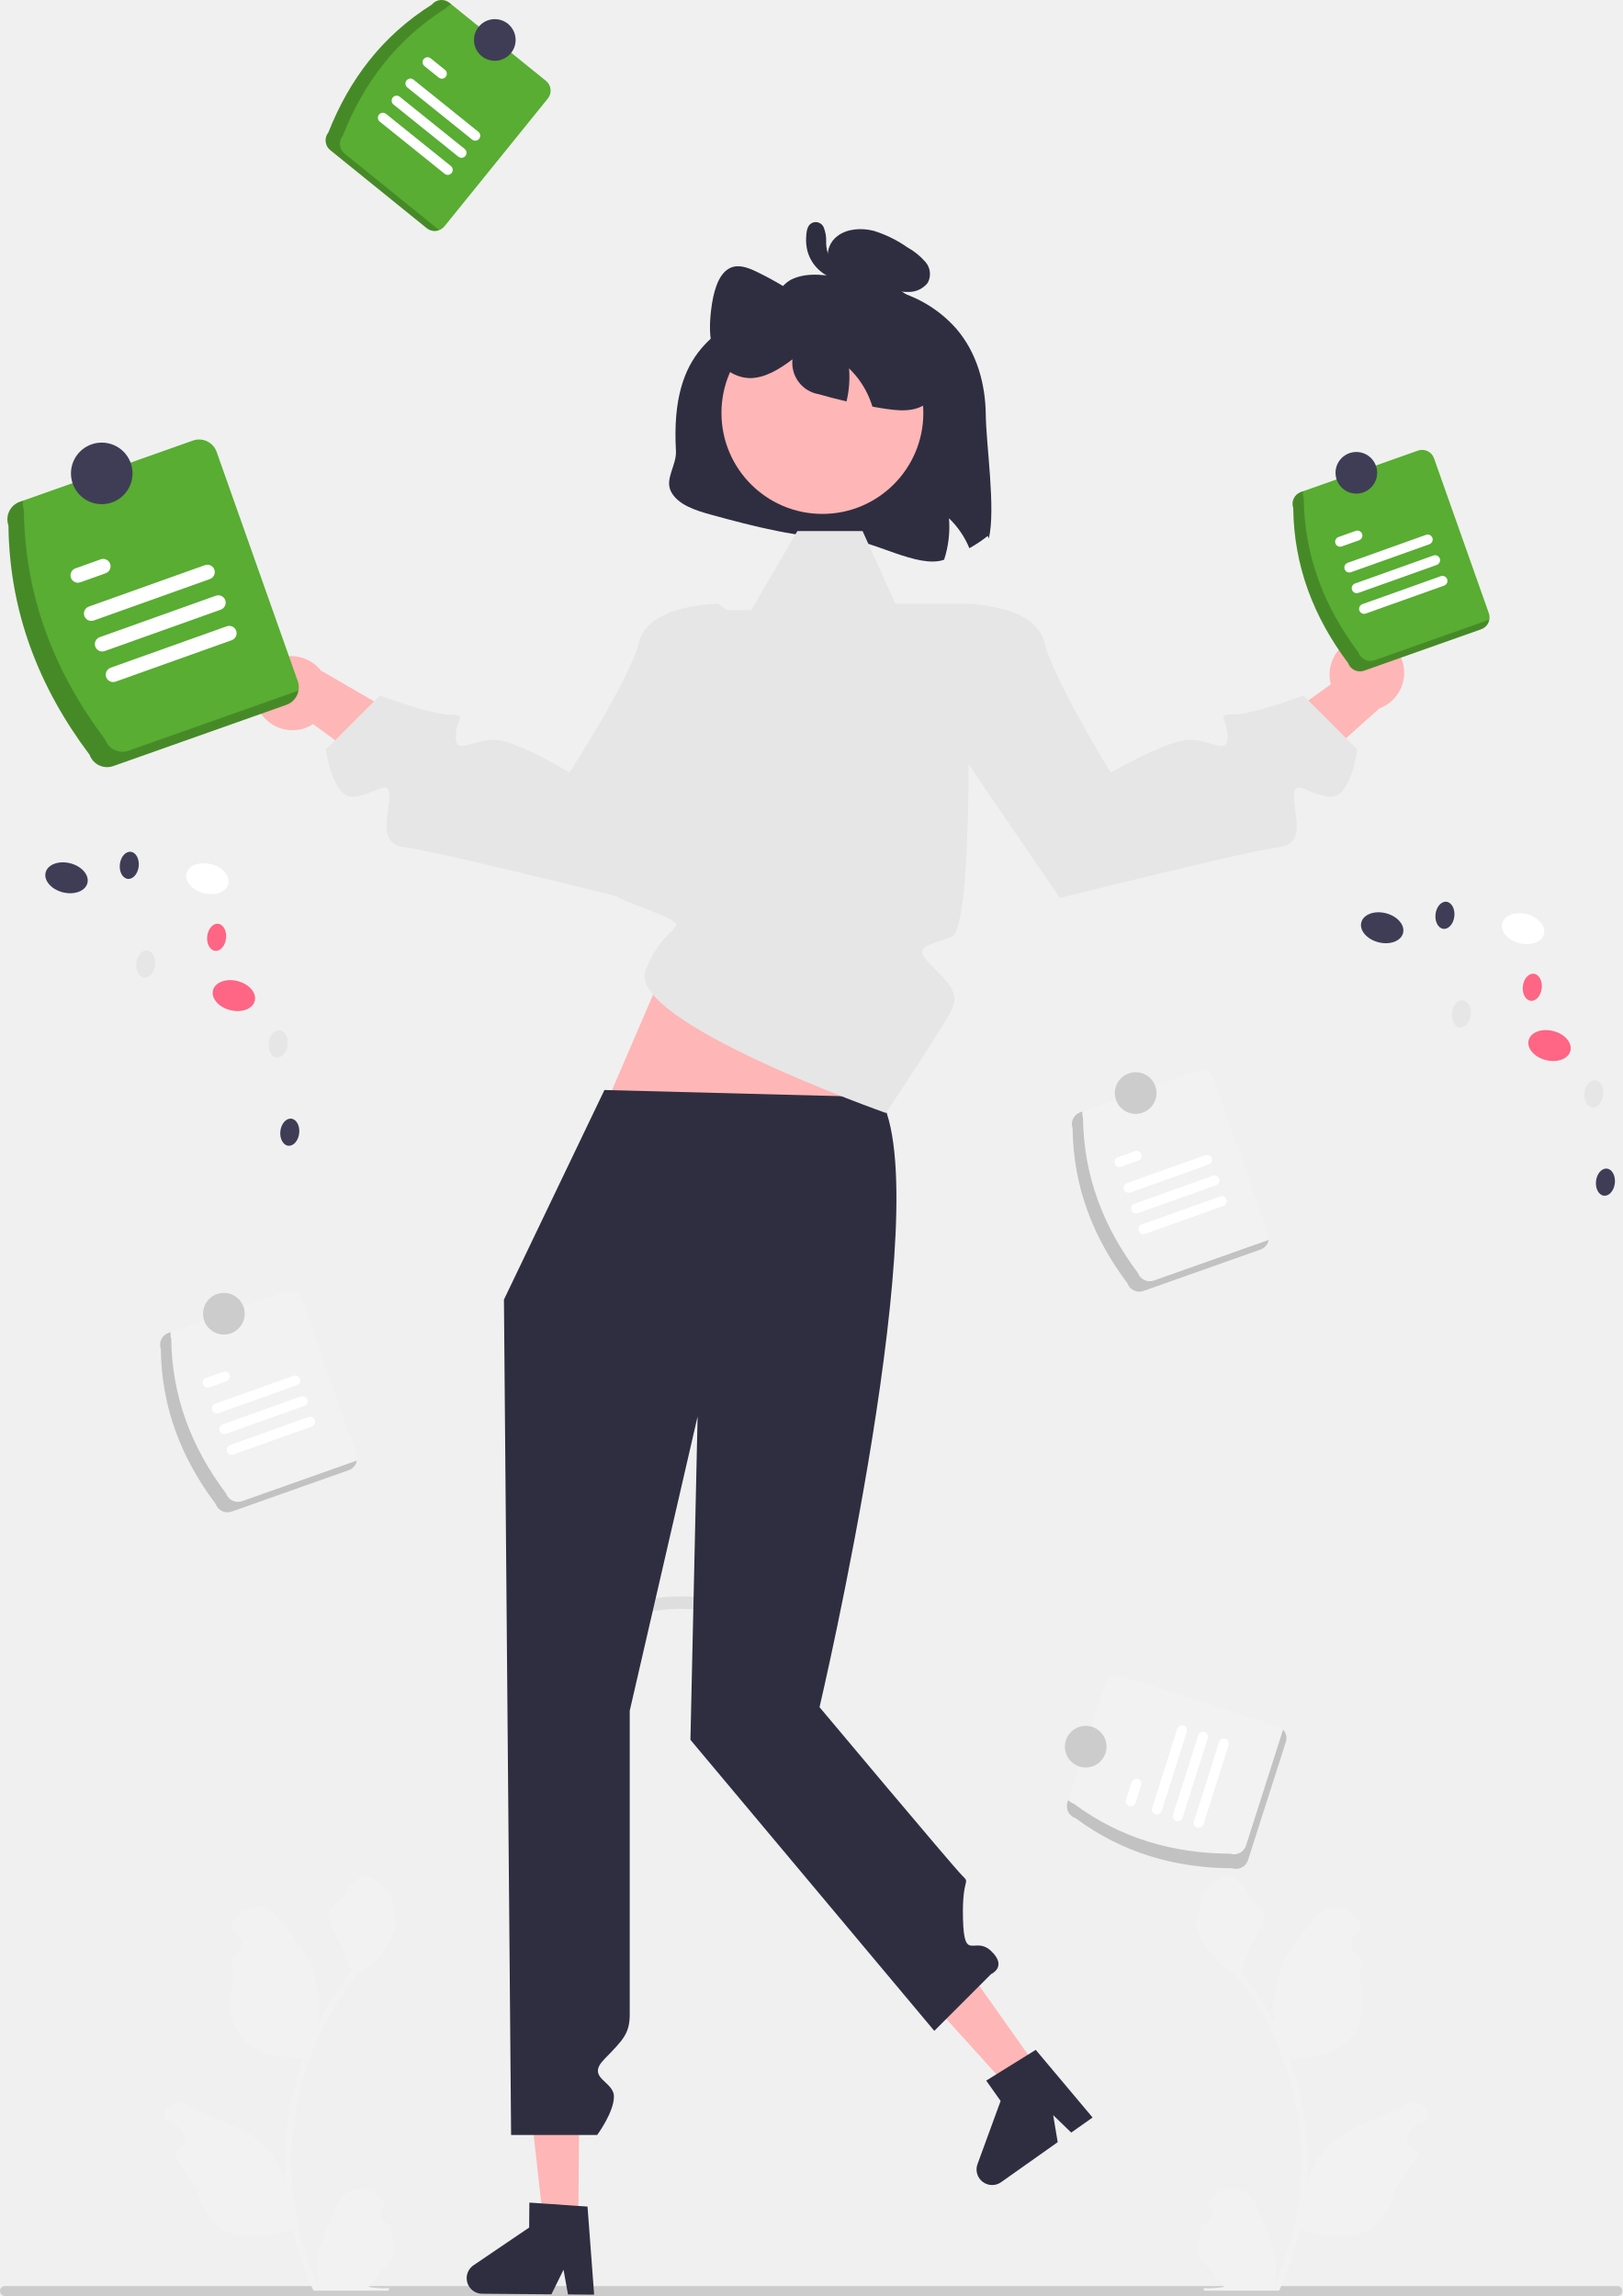
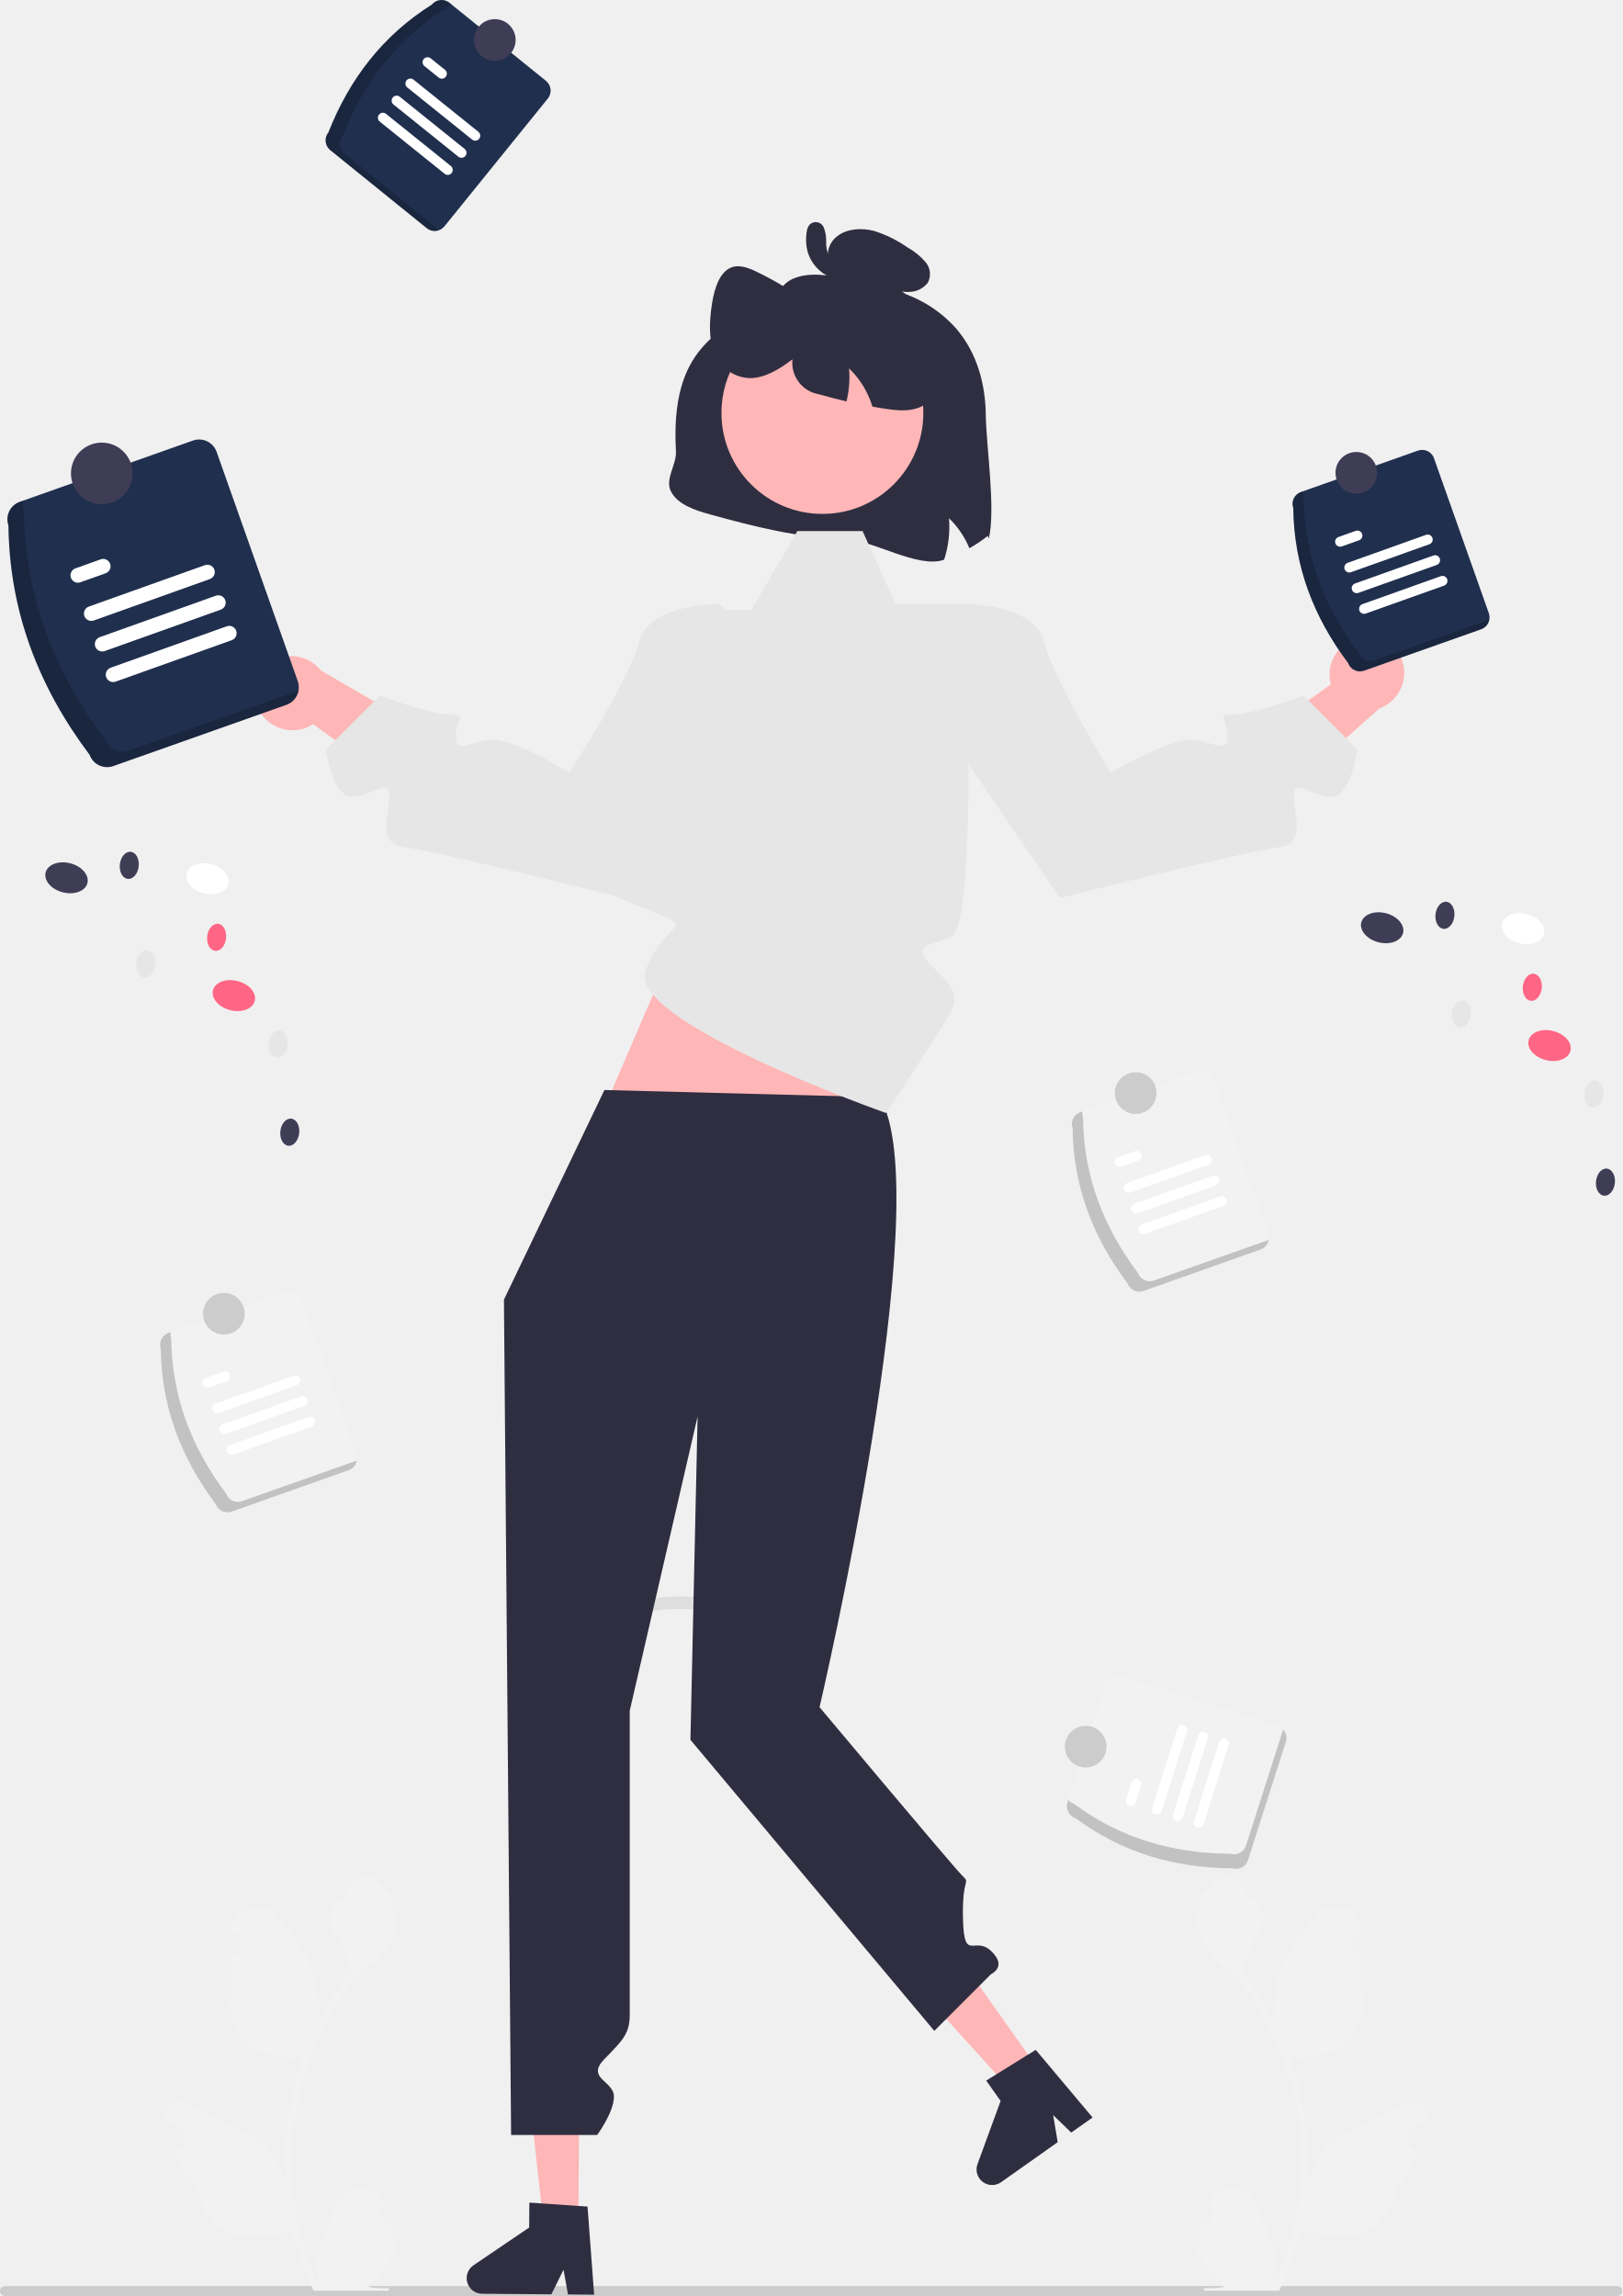
<svg xmlns="http://www.w3.org/2000/svg" data-name="Layer 1" width="389.67" height="551.527" viewBox="0 0 389.67 551.527">
  <path d="M405.165,724.573a1.186,1.186,0,0,0,1.183,1.19H793.645a1.19,1.19,0,1,0,0-2.38H406.355a1.186,1.186,0,0,0-1.19,1.183Z" transform="translate(-405.165 -174.2366)" fill="#ccc" />
  <path d="M559.937,561.593a44.328,44.328,0,0,1,12.828-.696,1.512,1.512,0,0,0,1.5-1.5,1.531,1.531,0,0,0-1.5-1.5,47.114,47.114,0,0,0-13.625.803,1.5,1.5,0,0,0,.798,2.893Z" transform="translate(-405.165 -174.2366)" fill="#ccc" opacity="0.5" style="isolation:isolate" />
  <path d="M456.961,535.5c-8.249-10.972-13.016-23.241-13.173-37.229a3.018,3.018,0,0,1,1.837-3.848l28.116-9.948a3.018,3.018,0,0,1,3.848,1.837l13.173,37.229a3.018,3.018,0,0,1-1.836,3.848l-28.116,9.948A3.018,3.018,0,0,1,456.961,535.5Z" transform="translate(-405.165 -174.2366)" fill="#f2f2f2" />
  <path d="M463.309,534.837a3.018,3.018,0,0,1-3.848-1.836c-8.249-10.972-13.016-23.241-13.173-37.229a2.979,2.979,0,0,1-.11-1.543l-.553.196a3.018,3.018,0,0,0-1.837,3.848c.156,13.988,4.924,26.257,13.173,37.229a3.018,3.018,0,0,0,3.848,1.836l28.116-9.948a3.005,3.005,0,0,0,1.947-2.304Z" transform="translate(-405.165 -174.2366)" opacity="0.2" style="isolation:isolate" />
  <path d="M476.481,506.971l-18.823,6.719a1.199,1.199,0,0,1-.806-2.259l18.823-6.719a1.199,1.199,0,0,1,.806,2.259Z" transform="translate(-405.165 -174.2366)" fill="#fff" />
  <path d="M459.589,506.018l-4.141,1.478a1.199,1.199,0,1,1-.813-2.256l.007-.003,4.141-1.478a1.199,1.199,0,0,1,.806,2.259Z" transform="translate(-405.165 -174.2366)" fill="#fff" />
  <path d="M480.026,516.901,461.203,523.62a1.199,1.199,0,0,1-.806-2.259l18.823-6.719a1.199,1.199,0,0,1,.813,2.256Z" transform="translate(-405.165 -174.2366)" fill="#fff" />
  <path d="M478.253,511.936l-18.823,6.719a1.199,1.199,0,0,1-.809-2.258l.003-.001,18.823-6.719a1.199,1.199,0,0,1,.806,2.259Z" transform="translate(-405.165 -174.2366)" fill="#fff" />
  <circle cx="53.77" cy="315.572" r="5" fill="#ccc" />
  <path d="M641.935,273.848c.08,7.32,2.41,22.56.74,29.73l-.27-.6a32.902,32.902,0,0,1-4.41,2.95,21.133,21.133,0,0,0-4.9-7.2,25.297,25.297,0,0,1-1.17,9.96c-6.25,2.25-17.22-4.84-24.02-4.99-10.94-.25-21.6-2.97-32.05-5.85-3.71-1.02-7.79-2.35-9.47-5.43s1.327-6.405,1.13-9.88c-1.401-24.756,10.39-28.905,21.61-35.52,2.469-1.456,3.68-4.59,6.47-5.81,3.87-1.69,8.48-.88,12.69-.03a6.413,6.413,0,0,1-4.24-4.64,5.785,5.785,0,0,1,2.26-5.6c2.32-1.79,5.78-2.01,8.74-1.25a29.211,29.211,0,0,1,8.02,3.94,15.93,15.93,0,0,1,4.4,3.56,4.412,4.412,0,0,1,.52,5,5.715,5.715,0,0,1-4.47,2.17,14.96,14.96,0,0,1-3.94-.41,29.973,29.973,0,0,1,15.27,9.24C639.855,259.018,641.845,266.528,641.935,273.848Z" transform="translate(-405.165 -174.2366)" fill="#2f2e41" />
  <path d="M467.135,344.393a9.159,9.159,0,0,0,11.961,4.485,8.786,8.786,0,0,0,1.267-.711l25.749,18.918,14.196-9.688-38.075-22.102A9.133,9.133,0,0,0,471.41,332.615a8.74,8.74,0,0,0-4.376,11.56v0Q467.083,344.285,467.135,344.393Z" transform="translate(-405.165 -174.2366)" fill="#ffb6b6" />
  <path d="M732.525,327.224a9.159,9.159,0,0,0-7.983,9.972,8.785,8.785,0,0,0,.282,1.425L698.834,357.208l4.791,16.506,32.85-29.31a9.133,9.133,0,0,0,5.914-9.453,8.74,8.74,0,0,0-9.625-7.755Q732.644,327.208,732.525,327.224Z" transform="translate(-405.165 -174.2366)" fill="#ffb6b6" />
  <polygon points="138.897 533.902 130.527 533.831 126.823 500.797 139.175 500.901 138.897 533.902" fill="#ffb6b6" />
  <path d="M517.254,721.447a3.747,3.747,0,0,0,3.71,3.775l16.64.139,2.913-5.905,1.07,5.935,6.279.057L546.28,704.28l-2.184-.145-8.91-.614-2.875-.193-.05,5.989-13.367,9.066A3.741,3.741,0,0,0,517.254,721.447Z" transform="translate(-405.165 -174.2366)" fill="#2f2e41" />
  <polygon points="249.221 496.825 242.388 501.657 220.08 477.013 230.165 469.88 249.221 496.825" fill="#ffb6b6" />
  <path d="M640.406,697.525a3.747,3.747,0,0,0,5.216.896l13.585-9.61-1.086-6.494,4.336,4.191,5.129-3.622L653.932,666.634l-1.858,1.158-7.59,4.707-2.445,1.523,3.458,4.89-5.551,15.168A3.74,3.74,0,0,0,640.406,697.525Z" transform="translate(-405.165 -174.2366)" fill="#2f2e41" />
  <polygon points="145.174 266.074 169.485 209.619 225.481 209.619 209.33 268.537 145.174 266.074" fill="#ffb6b6" />
  <path d="M498.937,708.392a2.269,2.269,0,0,1-1.645-3.933l.155-.618q-.031-.074-.062-.148a6.094,6.094,0,0,0-11.241.042c-1.839,4.428-4.179,8.864-4.756,13.546a18.028,18.028,0,0,0,.317,6.2A72.282,72.282,0,0,1,475.13,693.459a69.767,69.767,0,0,1,.433-7.783q.359-3.178.995-6.31a73.119,73.119,0,0,1,14.5-30.99,19.459,19.459,0,0,0,8.093-8.397,14.843,14.843,0,0,0,1.35-4.056c-.394.052-1.486-5.949-1.188-6.317-.549-.833-1.532-1.247-2.131-2.06-2.982-4.043-7.091-3.337-9.236,2.157-4.582,2.313-4.627,6.148-1.815,9.837,1.789,2.347,2.035,5.522,3.604,8.035-.162.207-.329.407-.491.614a73.591,73.591,0,0,0-7.681,12.169,30.592,30.592,0,0,0-1.826-14.21c-1.748-4.217-5.025-7.769-7.91-11.415a6.279,6.279,0,0,0-11.184,3.083q-.009.081-.017.161.643.363,1.259.77a3.078,3.078,0,0,1-1.241,5.602l-.063.01a30.627,30.627,0,0,0,.807,4.579c-3.702,14.316,4.29,19.53,15.701,19.764.252.129.497.258.749.381a75.114,75.114,0,0,0-4.043,19.028,71.242,71.242,0,0,0,.052,11.503l-.019-.136a18.826,18.826,0,0,0-6.427-10.87c-4.946-4.063-11.933-5.559-17.268-8.824a3.533,3.533,0,0,0-5.411,3.437l.022.143a20.673,20.673,0,0,1,2.319,1.117q.643.363,1.259.77a3.078,3.078,0,0,1-1.241,5.602l-.063.01c-.045.006-.084.013-.129.019a30.654,30.654,0,0,0,5.639,8.829c2.315,12.497,12.256,13.683,22.89,10.044h.006A75.092,75.092,0,0,0,480.465,724.481h18.02c.065-.2.123-.407.181-.607a20.476,20.476,0,0,1-4.986-.297c1.337-1.641,2.674-3.294,4.011-4.935a1.11,1.11,0,0,0,.084-.097c.678-.84,1.363-1.673,2.041-2.512l0-.001a29.99,29.99,0,0,0-.879-7.64Z" transform="translate(-405.165 -174.2366)" fill="#f2f2f2" />
  <path d="M693.932,708.392a2.269,2.269,0,0,0,1.645-3.933l-.156-.618q.031-.074.062-.148a6.094,6.094,0,0,1,11.241.042c1.839,4.428,4.179,8.864,4.756,13.546A18.029,18.029,0,0,1,711.164,723.48a72.281,72.281,0,0,0,6.575-30.021,69.762,69.762,0,0,0-.433-7.783q-.359-3.178-.995-6.31a73.118,73.118,0,0,0-14.5-30.99,19.459,19.459,0,0,1-8.093-8.397,14.844,14.844,0,0,1-1.35-4.056c.394.052,1.486-5.949,1.188-6.317.549-.833,1.532-1.247,2.131-2.06,2.982-4.043,7.091-3.337,9.236,2.157,4.582,2.313,4.627,6.148,1.815,9.837-1.789,2.347-2.035,5.522-3.604,8.035.162.207.329.407.491.614a73.592,73.592,0,0,1,7.681,12.169,30.593,30.593,0,0,1,1.826-14.21c1.748-4.217,5.025-7.769,7.91-11.415a6.279,6.279,0,0,1,11.184,3.083q.009.081.017.161-.643.363-1.259.77a3.078,3.078,0,0,0,1.241,5.602l.063.01a30.623,30.623,0,0,1-.807,4.579c3.702,14.316-4.29,19.53-15.701,19.764-.252.129-.497.258-.749.381a75.116,75.116,0,0,1,4.043,19.028,71.245,71.245,0,0,1-.052,11.503l.019-.136a18.825,18.825,0,0,1,6.427-10.87c4.946-4.063,11.933-5.559,17.268-8.824a3.533,3.533,0,0,1,5.411,3.437l-.022.143a20.677,20.677,0,0,0-2.319,1.117q-.643.363-1.259.77a3.078,3.078,0,0,0,1.241,5.602l.063.01c.045.006.084.013.129.019a30.654,30.654,0,0,1-5.639,8.829c-2.315,12.497-12.256,13.683-22.89,10.044h-.006A75.09,75.09,0,0,1,712.404,724.481H694.384c-.065-.2-.123-.407-.181-.607a20.477,20.477,0,0,0,4.986-.297c-1.337-1.641-2.674-3.294-4.011-4.935a1.112,1.112,0,0,1-.084-.097c-.678-.84-1.363-1.673-2.041-2.512l-0-.001a29.99,29.99,0,0,1,.879-7.64Z" transform="translate(-405.165 -174.2366)" fill="#f2f2f2" />
  <path d="M550.339,436.071l-24.137,50.352,1.723,200.657h20.673s4.02-5.421,4.02-9.22-6.837-4.349-2.279-9.012,6.078-6.182,6.078-10.74V585.184l16.301-70.692-1.723,77.674,58.575,69.909,13.645-13.645s3.99-1.759,0-5.537-6.479,2.895-6.754-7.659,2.004-8.274-.275-10.553S602.005,584.32,602.005,584.32s28.863-122.974,14.428-146.525Z" transform="translate(-405.165 -174.2366)" fill="#2f2e41" />
  <path d="M617.953,441.593s-62.296-22.031-57.737-34.187,12.215-9.816,3.069-13.645-15.206-4.588-9.517-9.906,14.045-10.636,14.045-15.954,6.837-47.101,6.837-47.101h10.945l11.086-18.993h15.661l7.89,17.473h16.66l.814,26.59s1.077,51.367-4.02,53.412-9.655,2.046-5.097,6.604,7.154,6.915,5.097,11.055S617.953,441.593,617.953,441.593Z" transform="translate(-405.165 -174.2366)" fill="#e6e6e6" />
  <path d="M627.069,326.878l9.822-7.597s16.767,0,19.046,9.116,15.997,31.41,15.997,31.41,13.632-7.86,18.95-7.86,9.116,3.799,9.116-.76-3.039-5.318,1.519-5.318,16.713-4.558,16.713-4.558l12.966,12.966s-1.57,12.104-6.888,11.345-8.357-4.558-8.357,0,3.039,11.396-3.799,12.155-52.419,12.155-52.419,12.155l-31.148-45.582Z" transform="translate(-405.165 -174.2366)" fill="#e6e6e6" />
  <path d="M587.565,326.878l-9.822-7.597s-16.767,0-19.046,9.116-16.762,31.41-16.762,31.41-12.867-7.86-18.185-7.86-9.116,3.799-9.116-.76,3.039-5.318-1.519-5.318-16.713-4.558-16.713-4.558l-12.966,12.966s1.57,12.104,6.888,11.345,8.357-4.558,8.357,0-3.039,11.396,3.798,12.155,52.419,12.155,52.419,12.155l31.148-45.582Z" transform="translate(-405.165 -174.2366)" fill="#e6e6e6" />
  <circle cx="197.526" cy="99.202" r="24.244" fill="#ffb6b6" />
  <path d="M629.145,269.778c-2.85,3.45-7.09,3.27-10.86,2.72-1.19-.17-2.38-.36-3.57-.58-.21-.67-.45-1.34-.72-1.99a21.133,21.133,0,0,0-4.9-7.2,24.905,24.905,0,0,1-.61,7.93q-3.315-.765-6.6-1.71a7.655,7.655,0,0,1-6.38-8.4c-3.15,2.4-6.58,4.48-10.18,4.52a9.5,9.5,0,0,1-8.9-6.93c-.98-3-.83-6.46-.43-9.7.48-3.85,1.56-8.08,4.16-9.63,2.09-1.26,4.5-.36,6.65.66a76.606,76.606,0,0,1,13.4,8.22l.05,1.05c1.08-5.17,4.65-9.16,8.54-9.56,2.62-.26,5.18.95,7.65,2.17a36.077,36.077,0,0,1,8.91,5.61,19.857,19.857,0,0,1,6.02,10.37C632.305,261.658,631.605,266.798,629.145,269.778Z" transform="translate(-405.165 -174.2366)" fill="#2f2e41" />
  <path d="M605.145,236.132c.249.021-.362-.119-.164-.036a1.976,1.976,0,0,1-.28-.156c-.015-.01-.212-.169-.083-.058a1.946,1.946,0,0,1-.643-.898,8.063,8.063,0,0,1-.379-2.671,8.447,8.447,0,0,0-.595-3.483,2.079,2.079,0,0,0-3.275-.73c-.818.802-.883,2.158-.941,3.236a10.423,10.423,0,0,0,.351,3.323,9.532,9.532,0,0,0,2.918,4.583,9.97,9.97,0,0,0,5.776,2.438,1.514,1.514,0,0,0,1.061-2.561l-2.684-2.548a1.5,1.5,0,1,0-2.121,2.121l2.684,2.548,1.061-2.561a5.966,5.966,0,0,1-1.303-.266,5.022,5.022,0,0,1-1.302-.571,6.227,6.227,0,0,1-1.109-.775,8.569,8.569,0,0,1-.623-.606q-.107-.116-.211-.236c.005.006-.282-.355-.159-.19a8.46,8.46,0,0,1-.807-1.351,3.415,3.415,0,0,1-.197-.521,7.941,7.941,0,0,1-.233-.897,7.792,7.792,0,0,1-.103-1.932,7.895,7.895,0,0,1,.082-.818,3.251,3.251,0,0,0,.084-.435c.005-.364-.05.195-.24.279l-.757.205a.824.824,0,0,1-.617-.361q-.047-.188.027.067a4.896,4.896,0,0,1,.132.606,14.16,14.16,0,0,1,.101,1.433,14.26,14.26,0,0,0,.352,3.017,4.83,4.83,0,0,0,4.197,3.803,1.512,1.512,0,0,0,1.5-1.5A1.531,1.531,0,0,0,605.145,236.132Z" transform="translate(-405.165 -174.2366)" fill="#2f2e41" />
-   <path d="M728.961,333.5c-8.249-10.972-13.016-23.241-13.173-37.229a3.018,3.018,0,0,1,1.836-3.848l28.116-9.948a3.018,3.018,0,0,1,3.848,1.837l13.173,37.229a3.018,3.018,0,0,1-1.836,3.848l-28.116,9.948A3.018,3.018,0,0,1,728.961,333.5Z" transform="translate(-405.165 -174.2366)" fill="#58AD32" />
+   <path d="M728.961,333.5c-8.249-10.972-13.016-23.241-13.173-37.229a3.018,3.018,0,0,1,1.836-3.848l28.116-9.948a3.018,3.018,0,0,1,3.848,1.837l13.173,37.229a3.018,3.018,0,0,1-1.836,3.848l-28.116,9.948A3.018,3.018,0,0,1,728.961,333.5Z" transform="translate(-405.165 -174.2366)" fill="#202F4E" />
  <path d="M735.309,332.837a3.018,3.018,0,0,1-3.848-1.836c-8.249-10.972-13.016-23.241-13.173-37.229a2.98,2.98,0,0,1-.11-1.543l-.553.196a3.018,3.018,0,0,0-1.837,3.848c.156,13.988,4.924,26.257,13.173,37.229a3.018,3.018,0,0,0,3.848,1.836l28.116-9.948a3.005,3.005,0,0,0,1.947-2.304Z" transform="translate(-405.165 -174.2366)" opacity="0.2" style="isolation:isolate" />
  <path d="M748.481,304.971l-18.823,6.719a1.199,1.199,0,0,1-.806-2.259l18.823-6.719a1.199,1.199,0,0,1,.806,2.259Z" transform="translate(-405.165 -174.2366)" fill="#fff" />
  <path d="M731.589,304.018l-4.141,1.478a1.199,1.199,0,1,1-.809-2.258l.003-.001,4.141-1.478a1.199,1.199,0,0,1,.806,2.259Z" transform="translate(-405.165 -174.2366)" fill="#fff" />
  <path d="M752.026,314.901,733.203,321.62a1.199,1.199,0,1,1-.809-2.258l.003-.001,18.823-6.719a1.199,1.199,0,0,1,.806,2.259Z" transform="translate(-405.165 -174.2366)" fill="#fff" />
  <path d="M750.254,309.936l-18.823,6.719a1.199,1.199,0,1,1-.809-2.258l.003-.001,18.823-6.719a1.199,1.199,0,1,1,.809,2.258Z" transform="translate(-405.165 -174.2366)" fill="#fff" />
  <circle cx="325.77" cy="113.572" r="5" fill="#3f3d56" />
-   <path d="M484.036,206.056c5.036-12.77,12.998-23.251,24.838-30.702a3.018,3.018,0,0,1,4.24-.448l23.187,18.758a3.018,3.018,0,0,1,.448,4.24l-24.838,30.702a3.018,3.018,0,0,1-4.24.448L484.484,210.296A3.018,3.018,0,0,1,484.036,206.056Z" transform="translate(-405.165 -174.2366)" fill="#58AD32" />
+   <path d="M484.036,206.056c5.036-12.77,12.998-23.251,24.838-30.702a3.018,3.018,0,0,1,4.24-.448l23.187,18.758a3.018,3.018,0,0,1,.448,4.24l-24.838,30.702a3.018,3.018,0,0,1-4.24.448L484.484,210.296A3.018,3.018,0,0,1,484.036,206.056Z" transform="translate(-405.165 -174.2366)" fill="#202F4E" />
  <path d="M487.923,211.119a3.018,3.018,0,0,1-.448-4.24c5.036-12.77,12.998-23.251,24.838-30.702a2.979,2.979,0,0,1,1.258-.901l-.456-.369a3.018,3.018,0,0,0-4.24.448c-11.84,7.451-19.802,17.932-24.838,30.702a3.018,3.018,0,0,0,.448,4.24L507.671,229.054a3.005,3.005,0,0,0,2.982.454Z" transform="translate(-405.165 -174.2366)" opacity="0.2" style="isolation:isolate" />
  <path d="M518.562,207.768,502.989,195.241a1.199,1.199,0,0,1,1.503-1.869L520.065,205.899a1.199,1.199,0,0,1-1.503,1.869Z" transform="translate(-405.165 -174.2366)" fill="#fff" />
  <path d="M510.537,192.873l-3.426-2.756a1.199,1.199,0,0,1,1.503-1.869l3.426,2.756a1.199,1.199,0,0,1-1.503,1.869Z" transform="translate(-405.165 -174.2366)" fill="#fff" />
  <path d="M511.953,215.983l-15.573-12.527a1.199,1.199,0,0,1,1.503-1.869l15.573,12.527a1.199,1.199,0,0,1-1.503,1.869Z" transform="translate(-405.165 -174.2366)" fill="#fff" />
  <path d="M515.257,211.876l-15.573-12.527a1.199,1.199,0,1,1,1.498-1.873l.005.004L516.761,210.007a1.199,1.199,0,0,1-1.498,1.873l-.005-.004Z" transform="translate(-405.165 -174.2366)" fill="#fff" />
  <circle cx="118.845" cy="9.599" r="5" fill="#3f3d56" />
-   <path d="M426.683,355.537C414.482,339.308,407.43,321.16,407.199,300.47a4.464,4.464,0,0,1,2.716-5.691L451.503,280.064a4.464,4.464,0,0,1,5.691,2.716l19.484,55.067a4.464,4.464,0,0,1-2.716,5.691l-41.588,14.715A4.464,4.464,0,0,1,426.683,355.537Z" transform="translate(-405.165 -174.2366)" fill="#58AD32" />
+   <path d="M426.683,355.537C414.482,339.308,407.43,321.16,407.199,300.47a4.464,4.464,0,0,1,2.716-5.691L451.503,280.064a4.464,4.464,0,0,1,5.691,2.716l19.484,55.067a4.464,4.464,0,0,1-2.716,5.691l-41.588,14.715A4.464,4.464,0,0,1,426.683,355.537Z" transform="translate(-405.165 -174.2366)" fill="#202F4E" />
  <path d="M436.072,354.556a4.464,4.464,0,0,1-5.691-2.716C418.18,335.611,411.128,317.463,410.897,296.772a4.407,4.407,0,0,1-.163-2.283l-.818.29a4.464,4.464,0,0,0-2.717,5.691c.231,20.69,7.283,38.838,19.484,55.067a4.464,4.464,0,0,0,5.691,2.716l41.588-14.715a4.445,4.445,0,0,0,2.879-3.408Z" transform="translate(-405.165 -174.2366)" opacity="0.2" style="isolation:isolate" />
  <path d="M455.556,313.339l-27.841,9.938a1.774,1.774,0,1,1-1.193-3.341l27.841-9.938a1.774,1.774,0,1,1,1.193,3.341Z" transform="translate(-405.165 -174.2366)" fill="#fff" />
  <path d="M430.57,311.93l-6.125,2.186a1.774,1.774,0,0,1-1.193-3.341h0l6.125-2.186a1.774,1.774,0,0,1,1.193,3.341Z" transform="translate(-405.165 -174.2366)" fill="#fff" />
  <path d="M460.799,328.027l-27.841,9.938a1.774,1.774,0,1,1-1.193-3.341h0l27.841-9.938a1.774,1.774,0,1,1,1.193,3.341Z" transform="translate(-405.165 -174.2366)" fill="#fff" />
  <path d="M458.177,320.683l-27.841,9.938a1.774,1.774,0,1,1-1.193-3.341h0l27.841-9.938a1.774,1.774,0,1,1,1.193,3.341Z" transform="translate(-405.165 -174.2366)" fill="#fff" />
  <circle cx="24.437" cy="113.716" r="7.396" fill="#3f3d56" />
  <path d="M701.123,623.022c-13.727-.07-26.38-3.696-37.613-12.034a3.018,3.018,0,0,1-1.953-3.79l9.088-28.406a3.018,3.018,0,0,1,3.79-1.953l37.613,12.034a3.018,3.018,0,0,1,1.953,3.79l-9.088,28.406A3.018,3.018,0,0,1,701.123,623.022Z" transform="translate(-405.165 -174.2366)" fill="#f2f2f2" />
  <path d="M704.435,617.567a3.018,3.018,0,0,1-3.79,1.953c-13.727-.07-26.38-3.696-37.613-12.034a2.979,2.979,0,0,1-1.296-.846l-.179.559a3.018,3.018,0,0,0,1.953,3.79c11.232,8.338,23.886,11.964,37.613,12.034a3.018,3.018,0,0,0,3.79-1.953l9.088-28.406a3.005,3.005,0,0,0-.657-2.944Z" transform="translate(-405.165 -174.2366)" opacity="0.2" style="isolation:isolate" />
  <path d="M690.216,590.22l-6.038,19.052a1.199,1.199,0,1,1-2.289-.715l.003-.009,6.038-19.052a1.199,1.199,0,0,1,2.286.724Z" transform="translate(-405.165 -174.2366)" fill="#fff" />
  <path d="M679.238,603.095l-1.328,4.191a1.199,1.199,0,1,1-2.289-.715l.003-.009,1.328-4.191a1.199,1.199,0,1,1,2.289.715Z" transform="translate(-405.165 -174.2366)" fill="#fff" />
  <path d="M700.267,593.406l-6.038,19.052a1.199,1.199,0,1,1-2.289-.715l.003-.009,6.038-19.052a1.199,1.199,0,1,1,2.289.715Z" transform="translate(-405.165 -174.2366)" fill="#fff" />
  <path d="M695.242,591.813l-6.038,19.052a1.199,1.199,0,1,1-2.289-.715l.003-.009,6.038-19.052a1.199,1.199,0,1,1,2.289.715Z" transform="translate(-405.165 -174.2366)" fill="#fff" />
  <circle cx="260.77" cy="419.572" r="5" fill="#ccc" />
  <ellipse cx="770.986" cy="397.311" rx="3.601" ry="5.177" transform="translate(-208.7134 872.8326) rotate(-75.77932)" fill="#fff" />
  <ellipse cx="737.142" cy="397.093" rx="3.601" ry="5.177" transform="translate(-234.0316 839.8615) rotate(-75.77932)" fill="#3f3d56" />
  <ellipse cx="777.337" cy="425.39" rx="3.601" ry="5.177" transform="translate(-231.1406 900.1698) rotate(-75.77932)" fill="#ff6584" />
  <ellipse cx="787.982" cy="436.996" rx="3.272" ry="2.276" transform="translate(-138.9789 997.3414) rotate(-83.62433)" fill="#e6e6e6" />
  <ellipse cx="790.765" cy="458.204" rx="3.272" ry="2.276" transform="translate(-157.5817 1018.96) rotate(-83.62433)" fill="#3f3d56" />
  <ellipse cx="756.165" cy="417.788" rx="3.272" ry="2.276" transform="translate(-148.1738 948.6457) rotate(-83.62433)" fill="#e6e6e6" />
  <ellipse cx="773.197" cy="411.39" rx="3.272" ry="2.276" transform="translate(-126.6745 959.8841) rotate(-83.62433)" fill="#ff6584" />
  <ellipse cx="752.215" cy="394.103" rx="3.272" ry="2.276" transform="translate(-128.1472 923.6647) rotate(-83.62433)" fill="#3f3d56" />
  <ellipse cx="454.986" cy="385.311" rx="3.601" ry="5.177" transform="translate(-435.4534 557.4638) rotate(-75.77932)" fill="#fff" />
  <ellipse cx="421.142" cy="385.093" rx="3.601" ry="5.177" transform="translate(-460.7717 524.4927) rotate(-75.77932)" fill="#3f3d56" />
  <ellipse cx="461.337" cy="413.39" rx="3.601" ry="5.177" transform="translate(-457.8807 584.8009) rotate(-75.77932)" fill="#ff6584" />
  <ellipse cx="471.982" cy="424.996" rx="3.272" ry="2.276" transform="translate(-407.9623 672.6284) rotate(-83.62433)" fill="#e6e6e6" />
  <ellipse cx="474.765" cy="446.204" rx="3.272" ry="2.276" transform="translate(-426.565 694.2468) rotate(-83.62433)" fill="#3f3d56" />
  <ellipse cx="440.165" cy="405.788" rx="3.272" ry="2.276" transform="translate(-417.1571 623.9326) rotate(-83.62433)" fill="#e6e6e6" />
  <ellipse cx="457.197" cy="399.39" rx="3.272" ry="2.276" transform="translate(-395.658 635.1712) rotate(-83.62433)" fill="#ff6584" />
  <ellipse cx="436.215" cy="382.103" rx="3.272" ry="2.276" transform="translate(-397.1307 598.9517) rotate(-83.62433)" fill="#3f3d56" />
  <path d="M675.961,482.5c-8.249-10.972-13.016-23.241-13.173-37.229a3.018,3.018,0,0,1,1.836-3.848l28.116-9.948a3.018,3.018,0,0,1,3.848,1.837l13.173,37.229a3.018,3.018,0,0,1-1.836,3.848l-28.116,9.948A3.018,3.018,0,0,1,675.961,482.5Z" transform="translate(-405.165 -174.2366)" fill="#f2f2f2" />
  <path d="M682.309,481.837a3.018,3.018,0,0,1-3.848-1.836c-8.249-10.972-13.016-23.241-13.173-37.229a2.98,2.98,0,0,1-.11-1.543l-.553.196a3.018,3.018,0,0,0-1.837,3.848c.156,13.988,4.924,26.257,13.173,37.229a3.018,3.018,0,0,0,3.848,1.836l28.116-9.948a3.005,3.005,0,0,0,1.947-2.304Z" transform="translate(-405.165 -174.2366)" opacity="0.2" style="isolation:isolate" />
  <path d="M695.481,453.971l-18.823,6.719a1.199,1.199,0,0,1-.806-2.259l18.823-6.719a1.199,1.199,0,0,1,.806,2.259Z" transform="translate(-405.165 -174.2366)" fill="#fff" />
  <path d="M678.589,453.018l-4.141,1.478a1.199,1.199,0,1,1-.809-2.258l.003-.001,4.141-1.478a1.199,1.199,0,0,1,.806,2.259Z" transform="translate(-405.165 -174.2366)" fill="#fff" />
  <path d="M699.026,463.901,680.203,470.62a1.199,1.199,0,1,1-.809-2.258l.003-.001,18.823-6.719a1.199,1.199,0,0,1,.806,2.259Z" transform="translate(-405.165 -174.2366)" fill="#fff" />
  <path d="M697.254,458.936l-18.823,6.719a1.199,1.199,0,1,1-.809-2.258l.003-.001,18.823-6.719a1.199,1.199,0,1,1,.809,2.258Z" transform="translate(-405.165 -174.2366)" fill="#fff" />
  <circle cx="272.77" cy="262.572" r="5" fill="#ccc" />
</svg>
